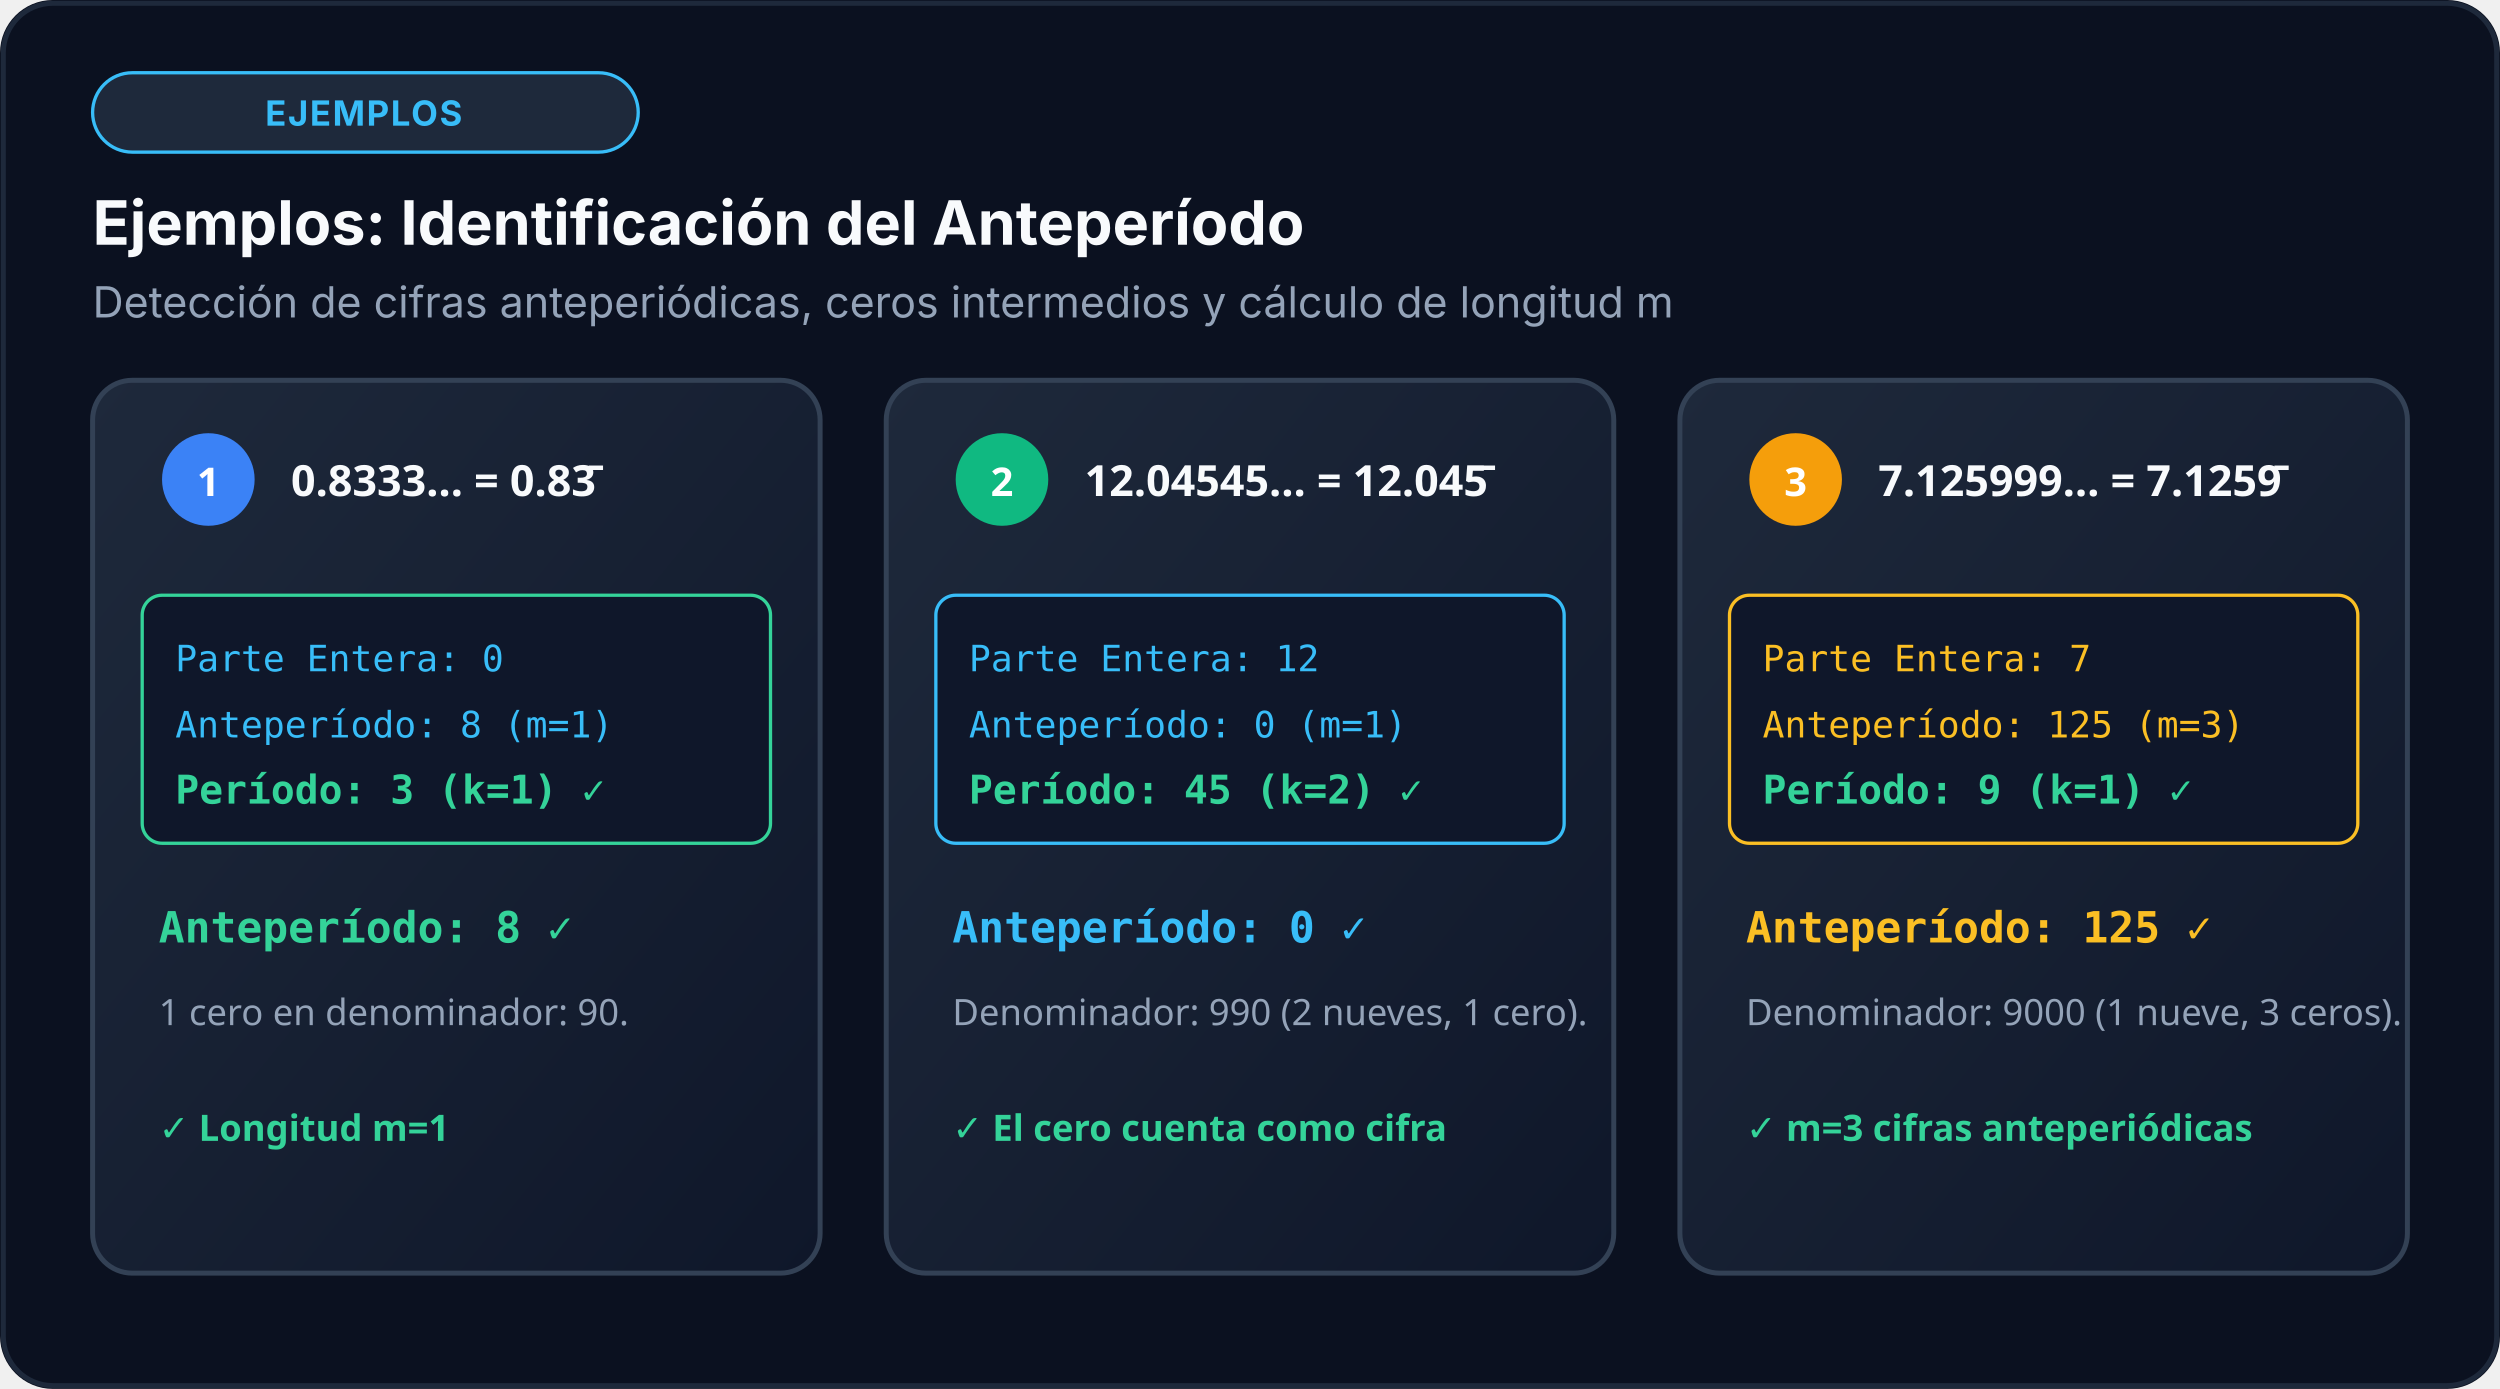
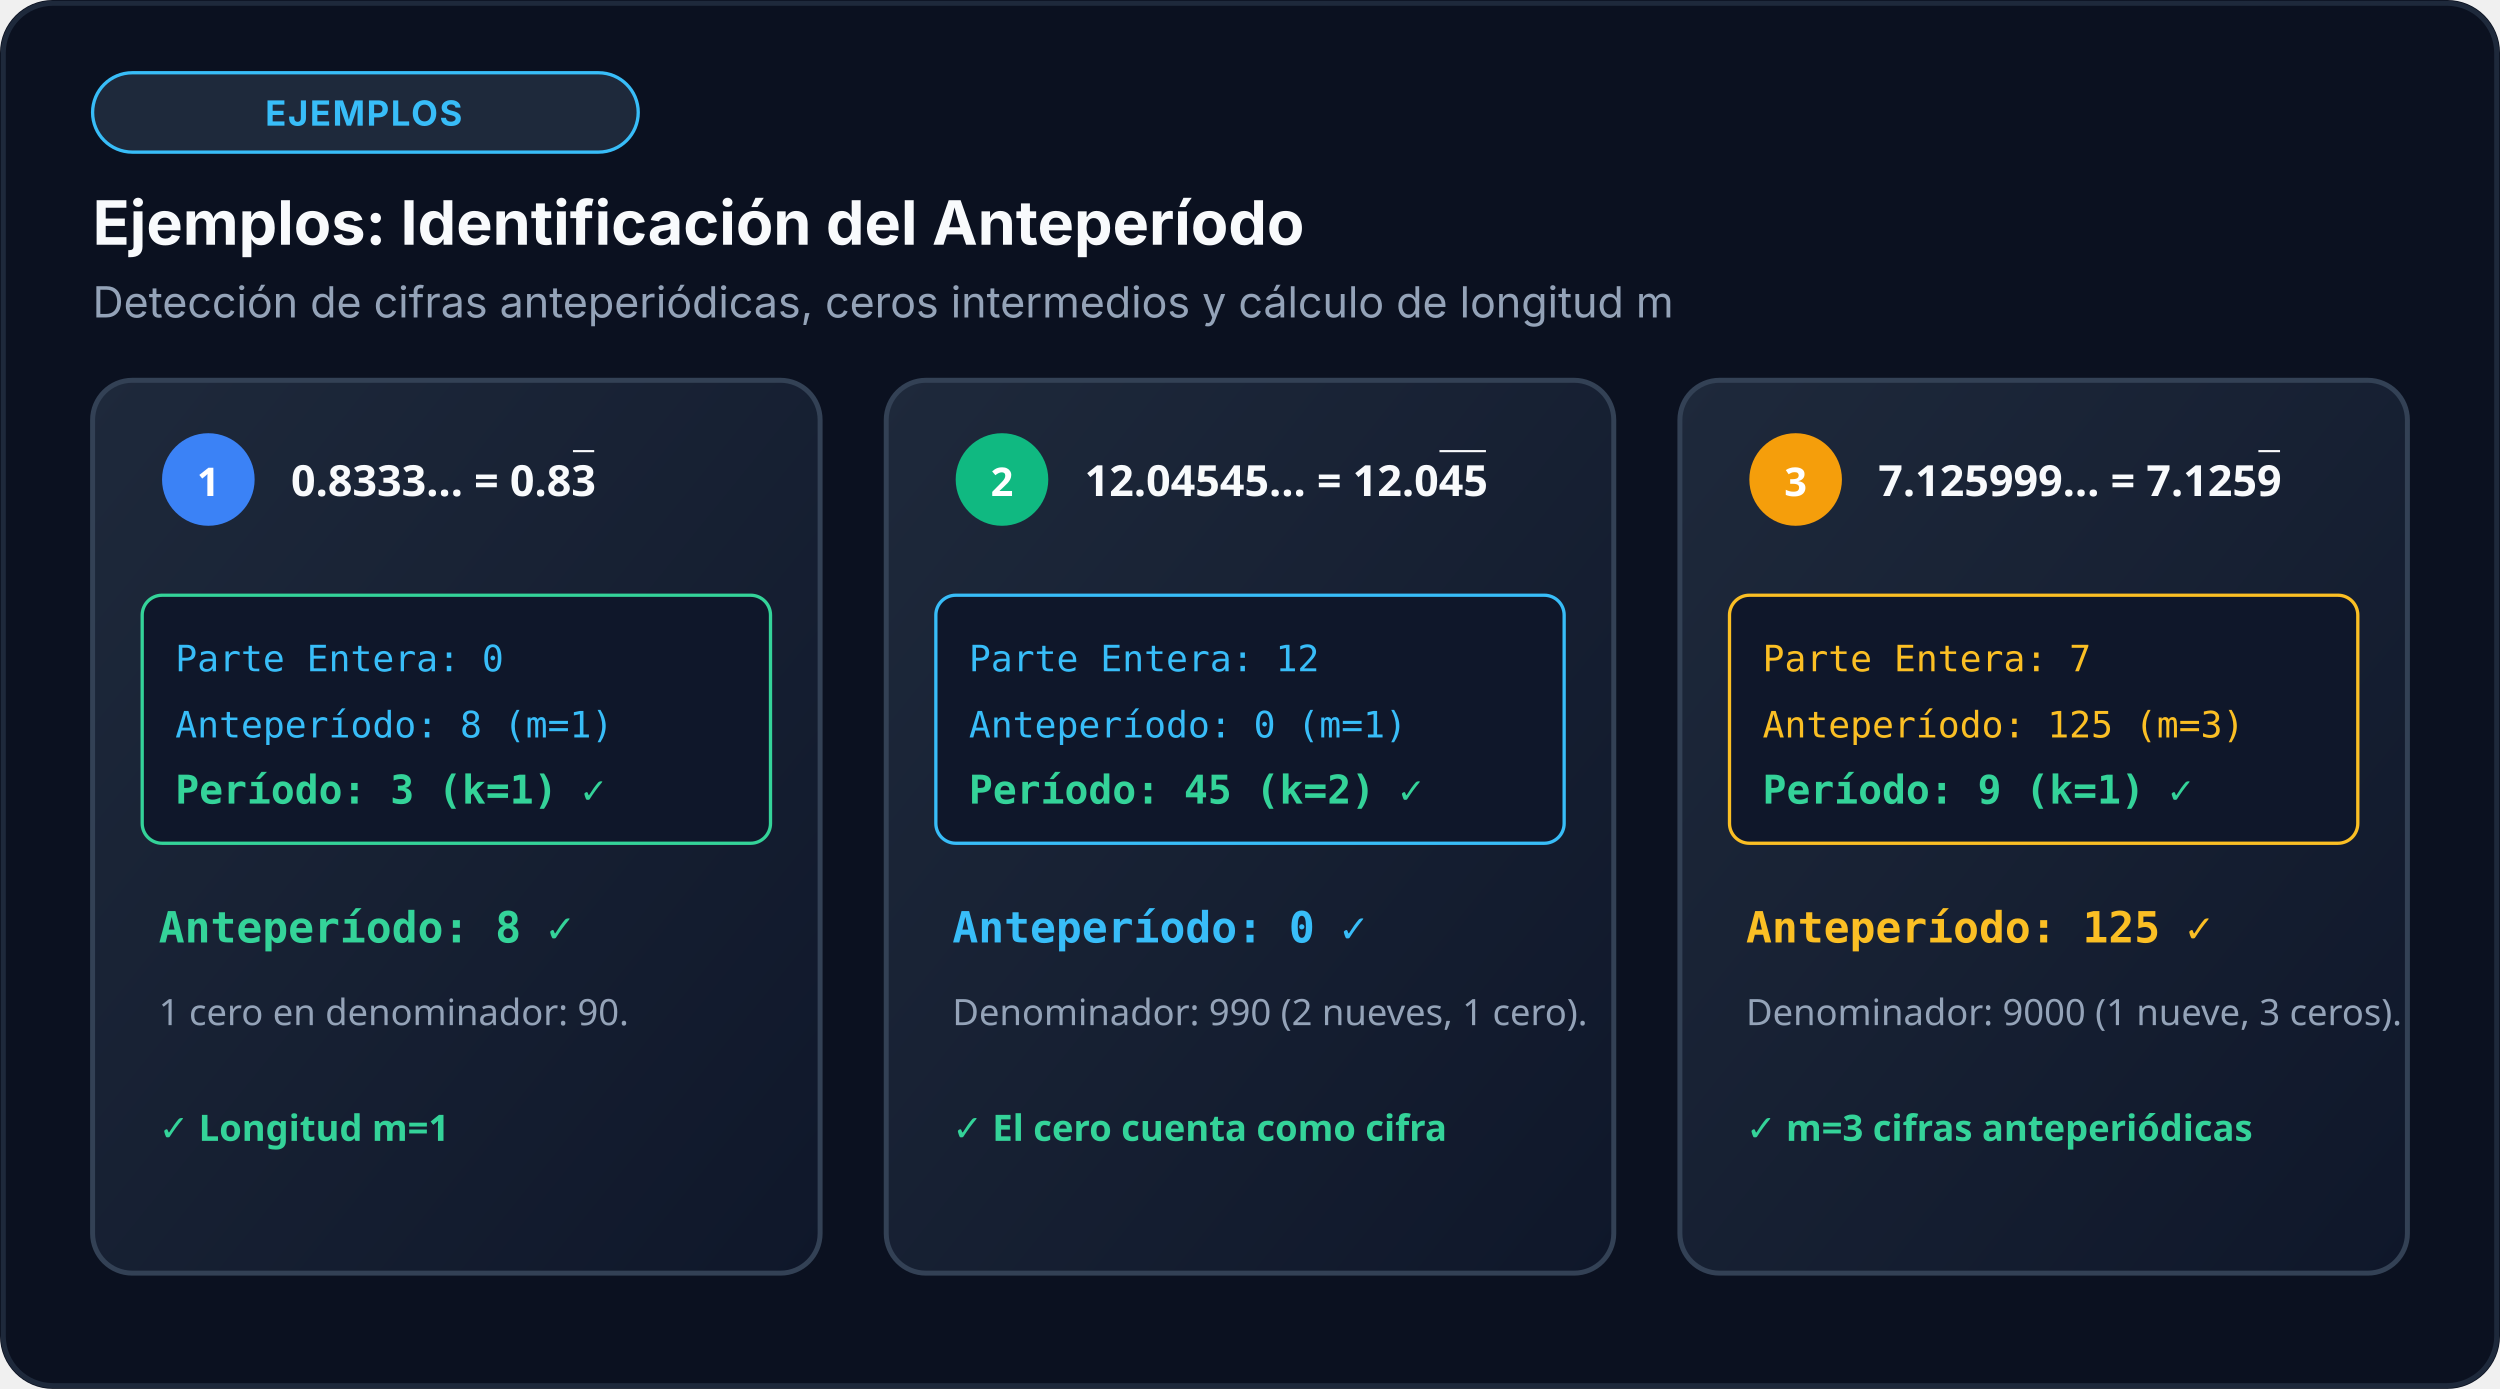
<svg xmlns="http://www.w3.org/2000/svg" viewBox="0 0 756 420" width="100%" height="100%">
  <defs>
    <linearGradient id="cardGrad" x1="0%" y1="0%" x2="100%" y2="100%">
      <stop offset="0%" stop-color="#1e293b" />
      <stop offset="100%" stop-color="#0f172a" />
    </linearGradient>
    <filter id="shadow" x="-4%" y="-4%" width="108%" height="112%">
      <feDropShadow dx="0" dy="3" stdDeviation="4" flood-color="#000000" flood-opacity="0.3" />
    </filter>
  </defs>
  <rect width="756" height="420" rx="16" fill="#0b1120" />
  <rect x="1" y="1" width="754" height="418" rx="15" fill="none" stroke="#1e293b" stroke-width="1.5" />
  <g transform="translate(28, 22)">
    <rect x="0" y="0" width="165" height="24" rx="12" fill="#1e293b" stroke="#38bdf8" stroke-width="1" />
    <text x="82" y="16" fill="#38bdf8" font-family="system-ui, -apple-system, sans-serif" font-size="10.5" font-weight="700" text-anchor="middle" letter-spacing="0.5">EJEMPLOS</text>
    <text x="0" y="52" fill="#f8fafc" font-family="system-ui, -apple-system, sans-serif" font-size="18.5" font-weight="700">Ejemplos: Identificación del Anteperíodo</text>
    <text x="0" y="74" fill="#94a3b8" font-family="system-ui, -apple-system, sans-serif" font-size="13">Detección de cifras anteperiódicas, ceros intermedios y cálculo de longitud m</text>
  </g>
  <g transform="translate(28, 115)">
    <g transform="translate(0, 0)">
      <rect width="220" height="270" rx="12" fill="url(#cardGrad)" stroke="#334155" stroke-width="1.5" />
      <circle cx="35" cy="30" r="14" fill="#3b82f6" />
      <text x="35" y="35" fill="#ffffff" font-family="system-ui, sans-serif" font-size="12" font-weight="700" text-anchor="middle">1</text>
-       <text x="60" y="35" fill="#f8fafc" font-family="system-ui, sans-serif" font-size="13" font-weight="700">0.8333... = 0.83̄</text>
+       <text x="60" y="35" fill="#f8fafc" font-family="system-ui, sans-serif" font-size="13" font-weight="700">0.8333... = 0.8<tspan style="text-decoration: overline">3</tspan>
+       </text>
      <rect x="15" y="65" width="190" height="75" rx="6" fill="#0f172a" stroke="#34d399" />
      <text x="25" y="88" fill="#38bdf8" font-family="monospace" font-size="11">Parte Entera: 0</text>
      <text x="25" y="108" fill="#38bdf8" font-family="monospace" font-size="11">Anteperíodo: 8 (m=1)</text>
      <text x="25" y="128" fill="#34d399" font-family="monospace" font-size="12" font-weight="700">Período: 3 (k=1) ✓</text>
      <text x="20" y="170" fill="#34d399" font-family="monospace" font-size="13" font-weight="700">Anteperíodo: 8 ✓</text>
      <text x="20" y="195" fill="#94a3b8" font-family="system-ui, sans-serif" font-size="11">1 cero en denominador: 90.</text>
      <text x="20" y="230" fill="#34d399" font-family="system-ui, sans-serif" font-size="11" font-weight="600">✓ Longitud m=1</text>
    </g>
    <g transform="translate(240, 0)">
      <rect width="220" height="270" rx="12" fill="url(#cardGrad)" stroke="#334155" stroke-width="1.5" />
      <circle cx="35" cy="30" r="14" fill="#10b981" />
      <text x="35" y="35" fill="#ffffff" font-family="system-ui, sans-serif" font-size="12" font-weight="700" text-anchor="middle">2</text>
-       <text x="60" y="35" fill="#f8fafc" font-family="system-ui, sans-serif" font-size="13" font-weight="700">12.04545... = 12.045̄</text>
+       <text x="60" y="35" fill="#f8fafc" font-family="system-ui, sans-serif" font-size="13" font-weight="700">12.04545... = 12.0<tspan style="text-decoration: overline">45</tspan>
+       </text>
      <rect x="15" y="65" width="190" height="75" rx="6" fill="#0f172a" stroke="#38bdf8" />
      <text x="25" y="88" fill="#38bdf8" font-family="monospace" font-size="11">Parte Entera: 12</text>
      <text x="25" y="108" fill="#38bdf8" font-family="monospace" font-size="11">Anteperíodo: 0 (m=1)</text>
      <text x="25" y="128" fill="#34d399" font-family="monospace" font-size="12" font-weight="700">Período: 45 (k=2) ✓</text>
      <text x="20" y="170" fill="#38bdf8" font-family="monospace" font-size="13" font-weight="700">Anteperíodo: 0 ✓</text>
      <text x="20" y="195" fill="#94a3b8" font-family="system-ui, sans-serif" font-size="11">Denominador: 990 (2 nueves, 1 cero).</text>
      <text x="20" y="230" fill="#34d399" font-family="system-ui, sans-serif" font-size="11" font-weight="600">✓ El cero cuenta como cifra</text>
    </g>
    <g transform="translate(480, 0)">
      <rect width="220" height="270" rx="12" fill="url(#cardGrad)" stroke="#334155" stroke-width="1.5" />
      <circle cx="35" cy="30" r="14" fill="#f59e0b" />
      <text x="35" y="35" fill="#ffffff" font-family="system-ui, sans-serif" font-size="12" font-weight="700" text-anchor="middle">3</text>
-       <text x="60" y="35" fill="#f8fafc" font-family="system-ui, sans-serif" font-size="13" font-weight="700">7.125999... = 7.1259̄</text>
+       <text x="60" y="35" fill="#f8fafc" font-family="system-ui, sans-serif" font-size="13" font-weight="700">7.125999... = 7.125<tspan style="text-decoration: overline">9</tspan>
+       </text>
      <rect x="15" y="65" width="190" height="75" rx="6" fill="#0f172a" stroke="#fbbf24" />
      <text x="25" y="88" fill="#fbbf24" font-family="monospace" font-size="11">Parte Entera: 7</text>
      <text x="25" y="108" fill="#fbbf24" font-family="monospace" font-size="11">Anteperíodo: 125 (m=3)</text>
      <text x="25" y="128" fill="#34d399" font-family="monospace" font-size="12" font-weight="700">Período: 9 (k=1) ✓</text>
      <text x="20" y="170" fill="#fbbf24" font-family="monospace" font-size="13" font-weight="700">Anteperíodo: 125 ✓</text>
      <text x="20" y="195" fill="#94a3b8" font-family="system-ui, sans-serif" font-size="11">Denominador: 9000 (1 nueve, 3 ceros).</text>
      <text x="20" y="230" fill="#34d399" font-family="system-ui, sans-serif" font-size="11" font-weight="600">✓ m=3 cifras anteperiódicas</text>
    </g>
  </g>
</svg>
